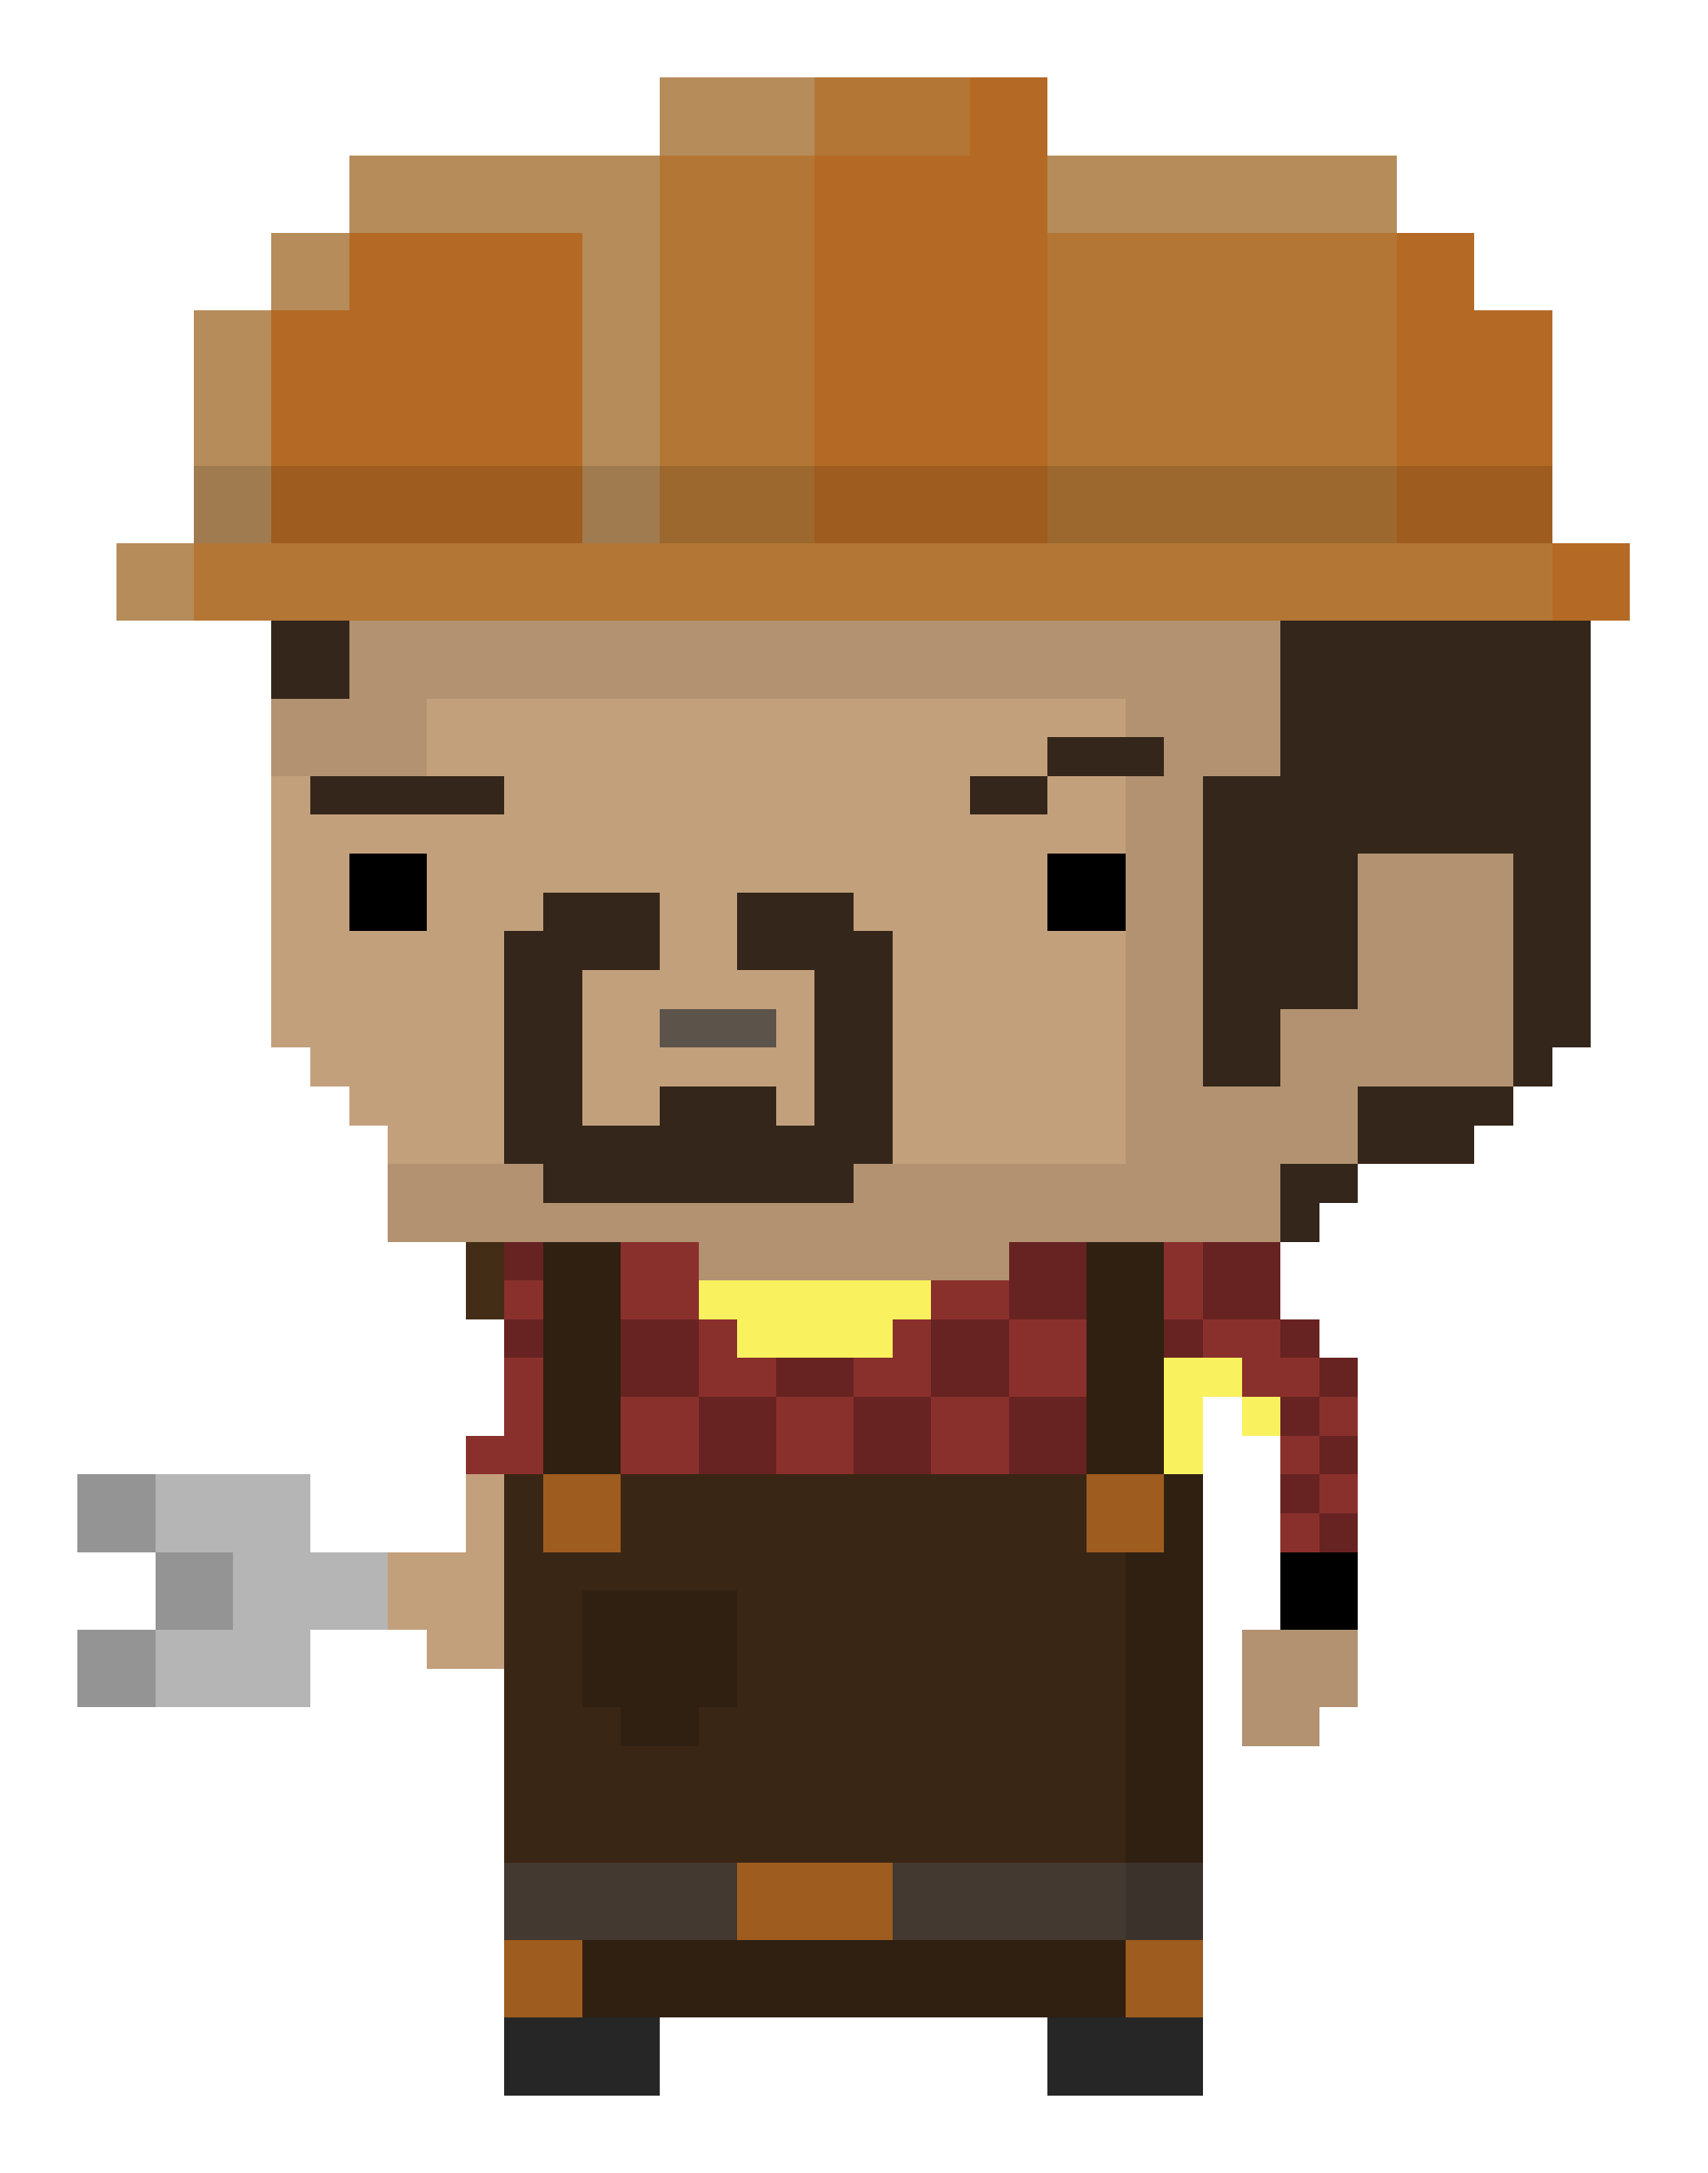
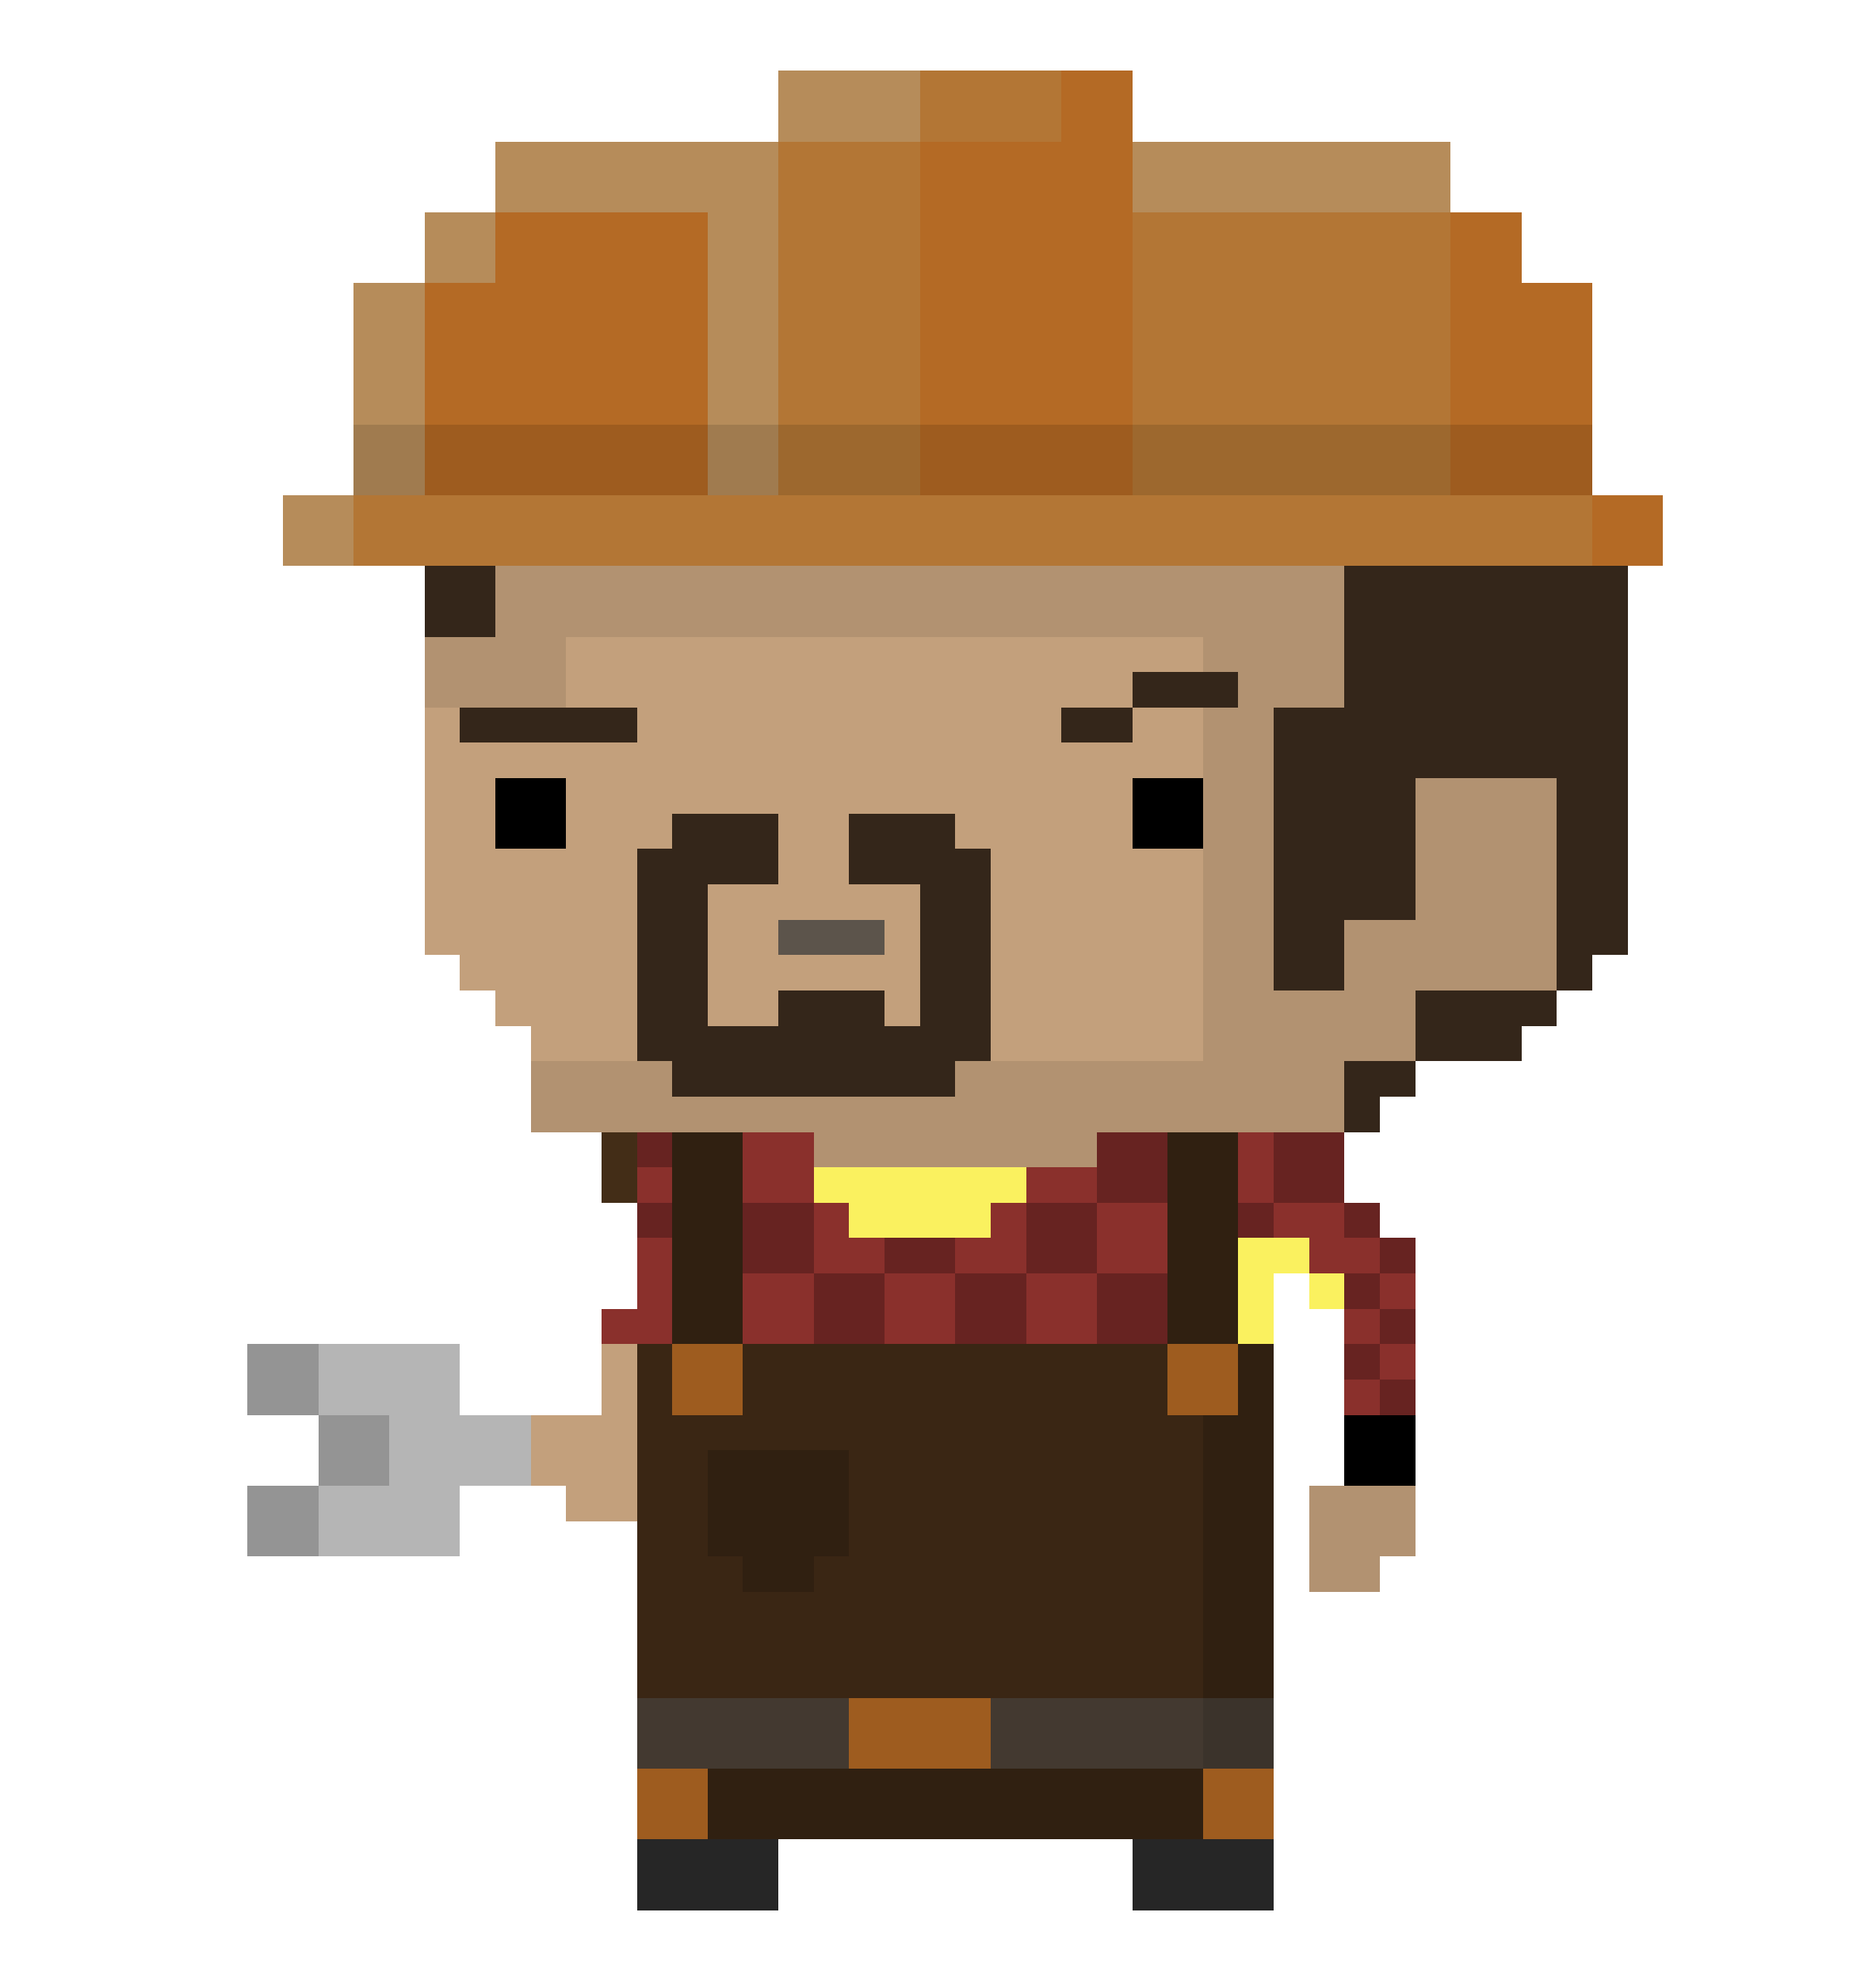
- <svg xmlns="http://www.w3.org/2000/svg" viewBox="0 -0.5 44 56" shape-rendering="crispEdges">
-   <path stroke="#b68c5a" d="M17 2h4M17 3h4M9 4h8M27 4h9M9 5h8M27 5h9M7 6h2M15 6h2M7 7h2M15 7h2M5 8h2M15 8h2M5 9h2M15 9h2M5 10h2M15 10h2M5 11h2M15 11h2M3 14h2M3 15h2" />
-   <path stroke="#b37635" d="M21 2h4M21 3h4M17 4h4M17 5h4M17 6h4M27 6h9M17 7h4M27 7h9M17 8h4M27 8h9M17 9h4M27 9h9M17 10h4M27 10h9M17 11h4M27 11h9M5 14h35M5 15h35" />
-   <path stroke="#b46a25" d="M25 2h2M25 3h2M21 4h6M21 5h6M9 6h6M21 6h6M36 6h2M9 7h6M21 7h6M36 7h2M7 8h8M21 8h6M36 8h4M7 9h8M21 9h6M36 9h4M7 10h8M21 10h6M36 10h4M7 11h8M21 11h6M36 11h4M40 14h2M40 15h2" />
-   <path stroke="#a07b4f" d="M5 12h2M15 12h2M5 13h2M15 13h2" />
-   <path stroke="#9e5c1f" d="M7 12h8M21 12h6M36 12h4M7 13h8M21 13h6M36 13h4M14 38h2M28 38h2M14 39h2M28 39h2M19 48h4M19 49h4M13 50h2M29 50h2M13 51h2M29 51h2" />
-   <path stroke="#9d682e" d="M17 12h4M27 12h9M17 13h4M27 13h9" />
-   <path stroke="#34261a" d="M7 16h2M33 16h8M7 17h2M33 17h8M33 18h8M27 19h3M33 19h8M8 20h5M25 20h2M31 20h10M31 21h10M31 22h4M39 22h2M14 23h3M19 23h3M31 23h4M39 23h2M13 24h4M19 24h4M31 24h4M39 24h2M13 25h2M21 25h2M31 25h4M39 25h2M13 26h2M21 26h2M31 26h2M39 26h2M13 27h2M21 27h2M31 27h2M39 27h1M13 28h2M17 28h3M21 28h2M35 28h4M13 29h10M35 29h3M14 30h8M33 30h2M33 31h1" />
-   <path stroke="#b29271" d="M9 16h24M9 17h24M7 18h4M29 18h4M7 19h4M30 19h3M29 20h2M29 21h2M29 22h2M35 22h4M29 23h2M35 23h4M29 24h2M35 24h4M29 25h2M35 25h4M29 26h2M33 26h6M29 27h2M33 27h6M29 28h6M29 29h6M10 30h4M22 30h11M10 31h23M18 32h8M32 42h3M32 43h3M32 44h2" />
-   <path stroke="#c3a07c" d="M11 18h18M11 19h16M7 20h1M13 20h12M27 20h2M7 21h22M7 22h2M11 22h16M7 23h2M11 23h3M17 23h2M22 23h5M7 24h6M17 24h2M23 24h6M7 25h6M15 25h6M23 25h6M7 26h6M15 26h2M20 26h1M23 26h6M8 27h5M15 27h6M23 27h6M9 28h4M15 28h2M20 28h1M23 28h6M10 29h3M23 29h6M12 38h1M12 39h1M10 40h3M10 41h3M11 42h2" />
-   <path stroke="#000000" d="M9 22h2M27 22h2M9 23h2M27 23h2M33 40h2M33 41h2" />
-   <path stroke="#5c544b" d="M17 26h3" />
-   <path stroke="#432d17" d="M12 32h1M12 33h1" />
-   <path stroke="#672321" d="M13 32h1M26 32h2M31 32h2M26 33h2M31 33h2M13 34h1M16 34h2M24 34h2M30 34h1M33 34h1M16 35h2M20 35h2M24 35h2M34 35h1M18 36h2M22 36h2M26 36h2M33 36h1M18 37h2M22 37h2M26 37h2M34 37h1M33 38h1M34 39h1" />
-   <path stroke="#302011" d="M14 32h2M28 32h2M14 33h2M28 33h2M14 34h2M28 34h2M14 35h2M28 35h2M14 36h2M28 36h2M14 37h2M28 37h2M30 38h1M30 39h1M29 40h2M15 41h4M29 41h2M15 42h4M29 42h2M15 43h4M29 43h2M16 44h2M29 44h2M29 45h2M29 46h2M29 47h2M15 50h14M15 51h14" />
-   <path stroke="#8a302c" d="M16 32h2M30 32h1M13 33h1M16 33h2M24 33h2M30 33h1M18 34h1M23 34h1M26 34h2M31 34h2M13 35h1M18 35h2M22 35h2M26 35h2M32 35h2M13 36h1M16 36h2M20 36h2M24 36h2M34 36h1M12 37h2M16 37h2M20 37h2M24 37h2M33 37h1M34 38h1M33 39h1" />
-   <path stroke="#faf15f" d="M18 33h6M19 34h4M30 35h2M30 36h1M32 36h1M30 37h1" />
-   <path stroke="#949494" d="M2 38h2M2 39h2M4 40h2M4 41h2M2 42h2M2 43h2" />
-   <path stroke="#b5b5b5" d="M4 38h4M4 39h4M6 40h4M6 41h4M4 42h4M4 43h4" />
-   <path stroke="#3a2614" d="M13 38h1M16 38h12M13 39h1M16 39h12M13 40h16M13 41h2M19 41h10M13 42h2M19 42h10M13 43h2M19 43h10M13 44h3M18 44h11M13 45h16M13 46h16M13 47h16" />
-   <path stroke="#433930" d="M13 48h6M23 48h6M13 49h6M23 49h6" />
-   <path stroke="#3b332b" d="M29 48h2M29 49h2" />
-   <path stroke="#262626" d="M13 52h4M27 52h4M13 53h4M27 53h4" />
+ <svg xmlns="http://www.w3.org/2000/svg" viewBox="0 -0.5 53 56" shape-rendering="crispEdges">
+   <path stroke="#b68c5a" d="M22 2h4M22 3h4M14 4h8M32 4h9M14 5h8M32 5h9M12 6h2M20 6h2M12 7h2M20 7h2M10 8h2M20 8h2M10 9h2M20 9h2M10 10h2M20 10h2M10 11h2M20 11h2M8 14h2M8 15h2" />
+   <path stroke="#b37635" d="M26 2h4M26 3h4M22 4h4M22 5h4M22 6h4M32 6h9M22 7h4M32 7h9M22 8h4M32 8h9M22 9h4M32 9h9M22 10h4M32 10h9M22 11h4M32 11h9M10 14h35M10 15h35" />
+   <path stroke="#b46a25" d="M30 2h2M30 3h2M26 4h6M26 5h6M14 6h6M26 6h6M41 6h2M14 7h6M26 7h6M41 7h2M12 8h8M26 8h6M41 8h4M12 9h8M26 9h6M41 9h4M12 10h8M26 10h6M41 10h4M12 11h8M26 11h6M41 11h4M45 14h2M45 15h2" />
+   <path stroke="#a07b4f" d="M10 12h2M20 12h2M10 13h2M20 13h2" />
+   <path stroke="#9e5c1f" d="M12 12h8M26 12h6M41 12h4M12 13h8M26 13h6M41 13h4M19 38h2M33 38h2M19 39h2M33 39h2M24 48h4M24 49h4M18 50h2M34 50h2M18 51h2M34 51h2" />
+   <path stroke="#9d682e" d="M22 12h4M32 12h9M22 13h4M32 13h9" />
+   <path stroke="#34261a" d="M12 16h2M38 16h8M12 17h2M38 17h8M38 18h8M32 19h3M38 19h8M13 20h5M30 20h2M36 20h10M36 21h10M36 22h4M44 22h2M19 23h3M24 23h3M36 23h4M44 23h2M18 24h4M24 24h4M36 24h4M44 24h2M18 25h2M26 25h2M36 25h4M44 25h2M18 26h2M26 26h2M36 26h2M44 26h2M18 27h2M26 27h2M36 27h2M44 27h1M18 28h2M22 28h3M26 28h2M40 28h4M18 29h10M40 29h3M19 30h8M38 30h2M38 31h1" />
+   <path stroke="#b29271" d="M14 16h24M14 17h24M12 18h4M34 18h4M12 19h4M35 19h3M34 20h2M34 21h2M34 22h2M40 22h4M34 23h2M40 23h4M34 24h2M40 24h4M34 25h2M40 25h4M34 26h2M38 26h6M34 27h2M38 27h6M34 28h6M34 29h6M15 30h4M27 30h11M15 31h23M23 32h8M37 42h3M37 43h3M37 44h2" />
+   <path stroke="#c3a07c" d="M16 18h18M16 19h16M12 20h1M18 20h12M32 20h2M12 21h22M12 22h2M16 22h16M12 23h2M16 23h3M22 23h2M27 23h5M12 24h6M22 24h2M28 24h6M12 25h6M20 25h6M28 25h6M12 26h6M20 26h2M25 26h1M28 26h6M13 27h5M20 27h6M28 27h6M14 28h4M20 28h2M25 28h1M28 28h6M15 29h3M28 29h6M17 38h1M17 39h1M15 40h3M15 41h3M16 42h2" />
+   <path stroke="#000000" d="M14 22h2M32 22h2M14 23h2M32 23h2M38 40h2M38 41h2" />
+   <path stroke="#5c544b" d="M22 26h3" />
+   <path stroke="#432d17" d="M17 32h1M17 33h1" />
+   <path stroke="#672321" d="M18 32h1M31 32h2M36 32h2M31 33h2M36 33h2M18 34h1M21 34h2M29 34h2M35 34h1M38 34h1M21 35h2M25 35h2M29 35h2M39 35h1M23 36h2M27 36h2M31 36h2M38 36h1M23 37h2M27 37h2M31 37h2M39 37h1M38 38h1M39 39h1" />
+   <path stroke="#302011" d="M19 32h2M33 32h2M19 33h2M33 33h2M19 34h2M33 34h2M19 35h2M33 35h2M19 36h2M33 36h2M19 37h2M33 37h2M35 38h1M35 39h1M34 40h2M20 41h4M34 41h2M20 42h4M34 42h2M20 43h4M34 43h2M21 44h2M34 44h2M34 45h2M34 46h2M34 47h2M20 50h14M20 51h14" />
+   <path stroke="#8a302c" d="M21 32h2M35 32h1M18 33h1M21 33h2M29 33h2M35 33h1M23 34h1M28 34h1M31 34h2M36 34h2M18 35h1M23 35h2M27 35h2M31 35h2M37 35h2M18 36h1M21 36h2M25 36h2M29 36h2M39 36h1M17 37h2M21 37h2M25 37h2M29 37h2M38 37h1M39 38h1M38 39h1" />
+   <path stroke="#faf15f" d="M23 33h6M24 34h4M35 35h2M35 36h1M37 36h1M35 37h1" />
+   <path stroke="#949494" d="M7 38h2M7 39h2M9 40h2M9 41h2M7 42h2M7 43h2" />
+   <path stroke="#b5b5b5" d="M9 38h4M9 39h4M11 40h4M11 41h4M9 42h4M9 43h4" />
+   <path stroke="#3a2614" d="M18 38h1M21 38h12M18 39h1M21 39h12M18 40h16M18 41h2M24 41h10M18 42h2M24 42h10M18 43h2M24 43h10M18 44h3M23 44h11M18 45h16M18 46h16M18 47h16" />
+   <path stroke="#433930" d="M18 48h6M28 48h6M18 49h6M28 49h6" />
+   <path stroke="#3b332b" d="M34 48h2M34 49h2" />
+   <path stroke="#262626" d="M18 52h4M32 52h4M18 53h4M32 53h4" />
</svg>
